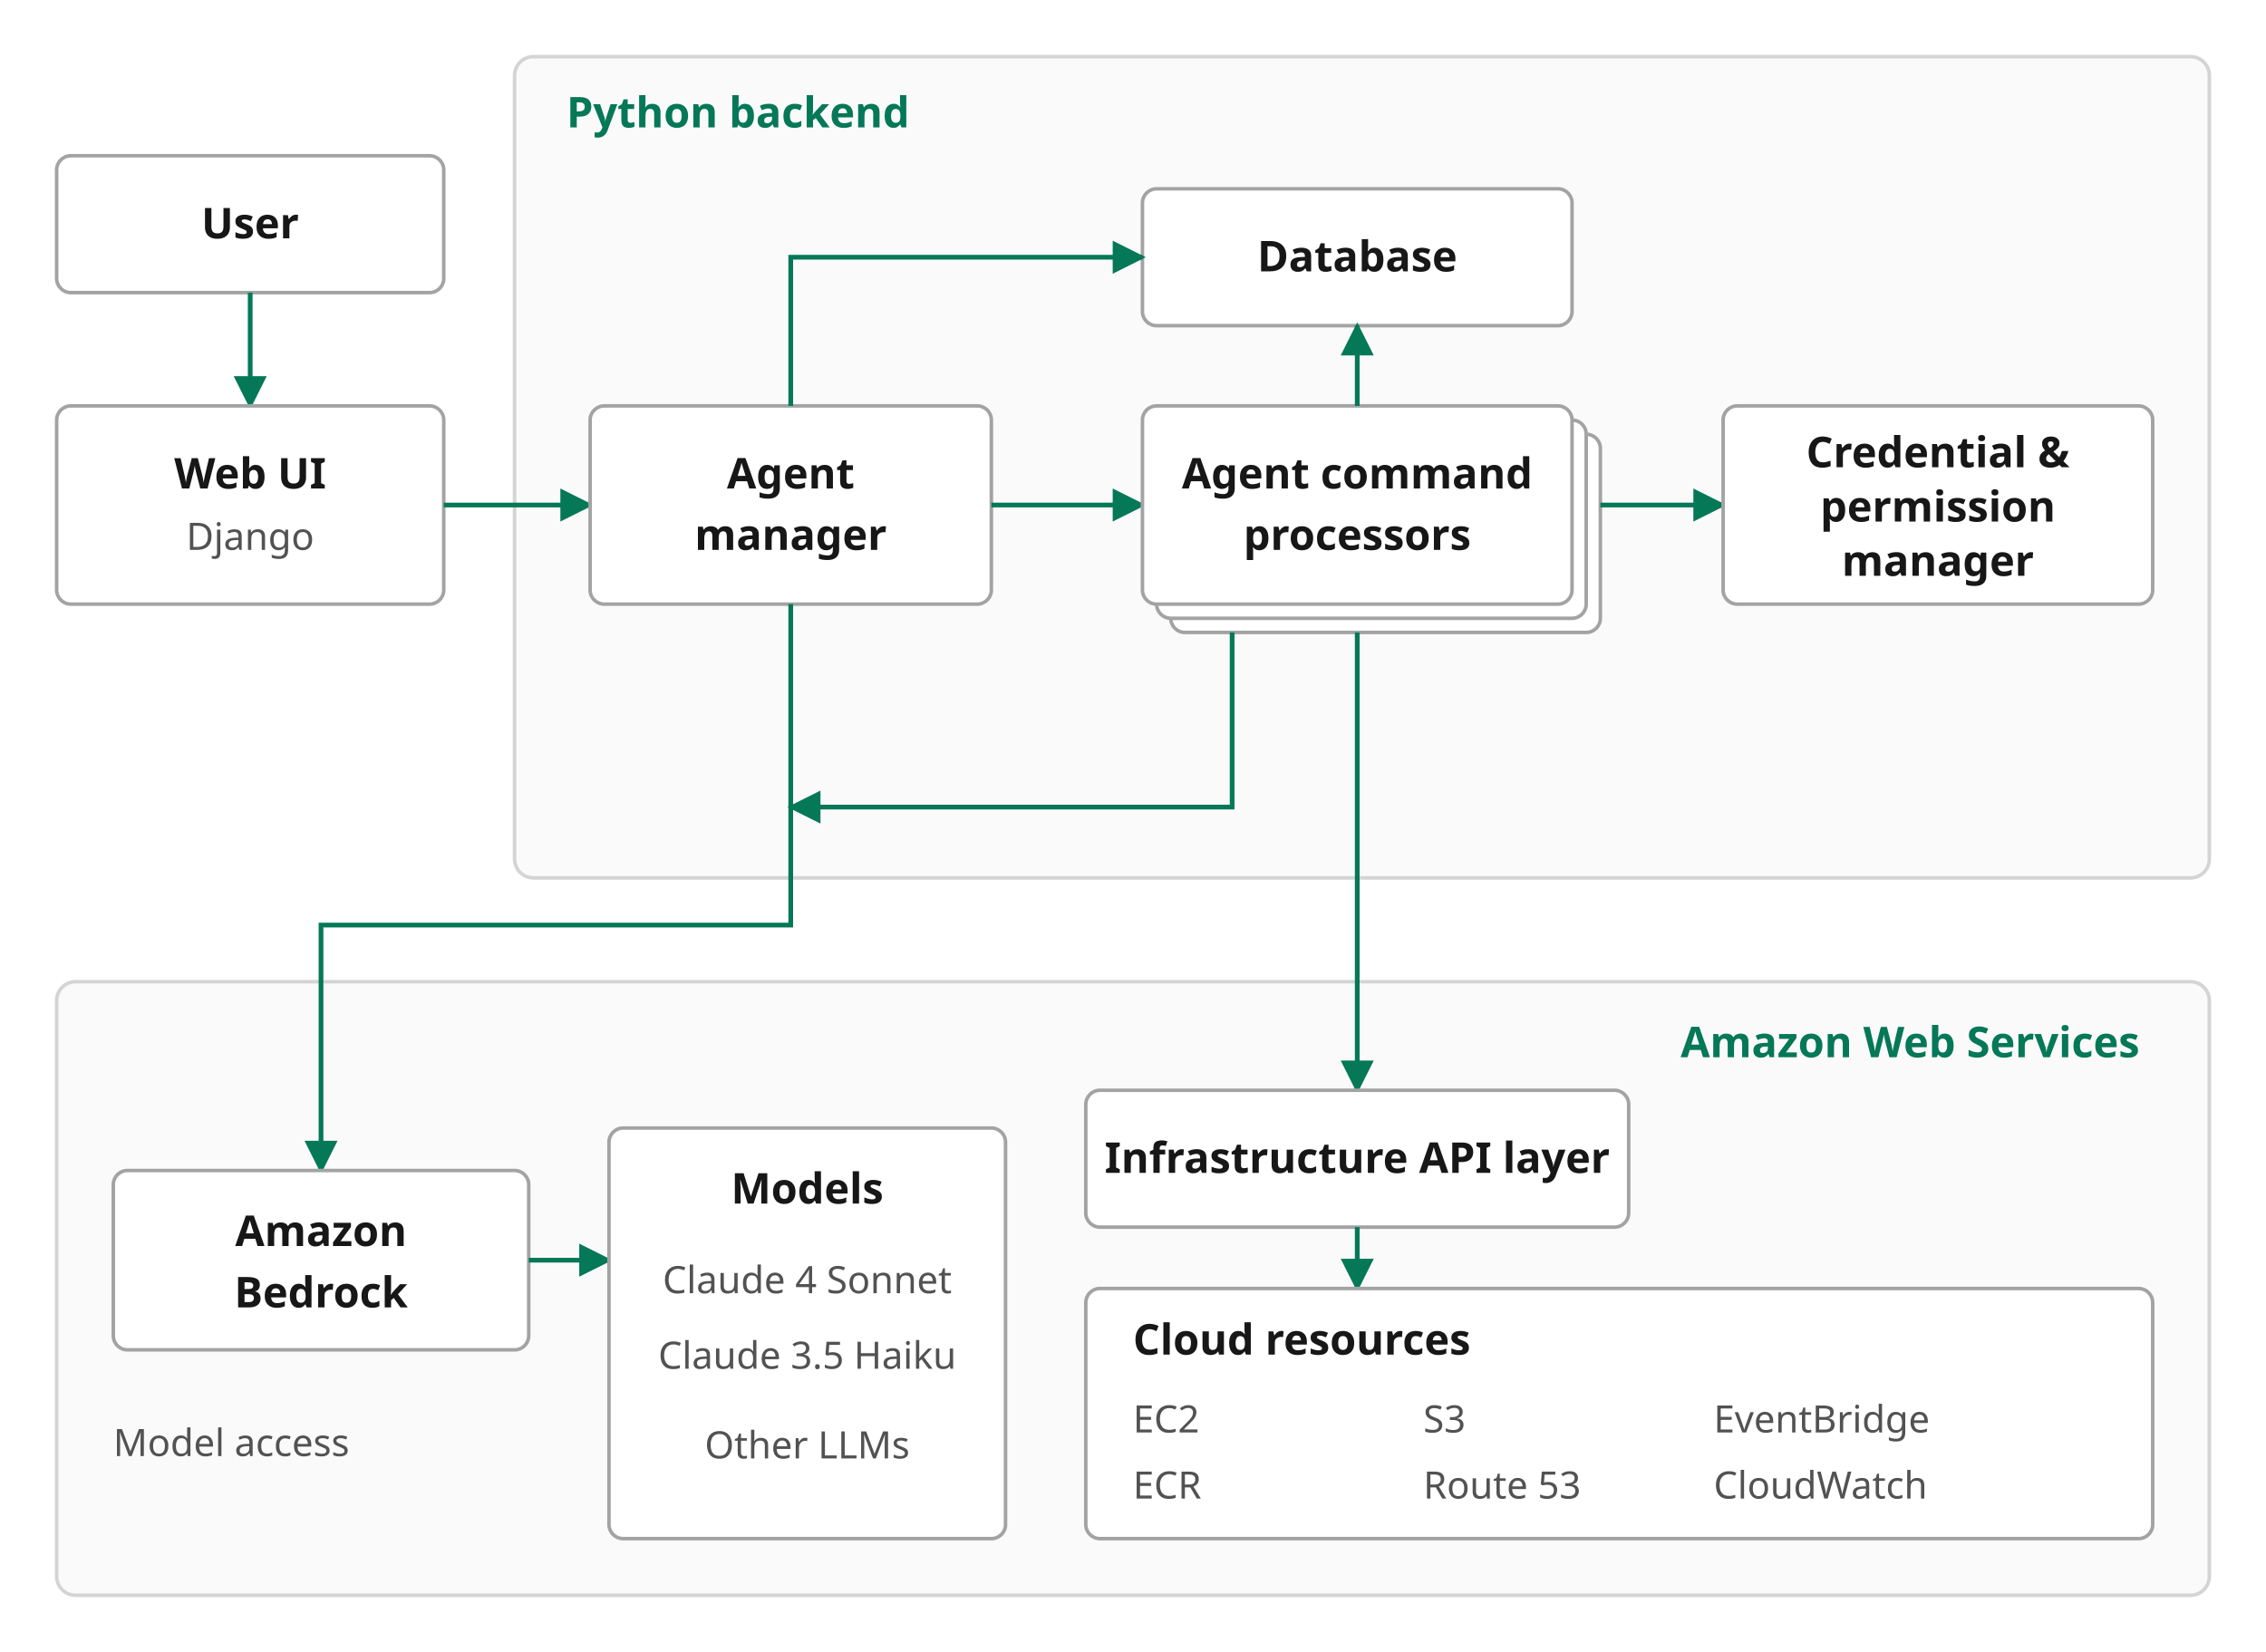
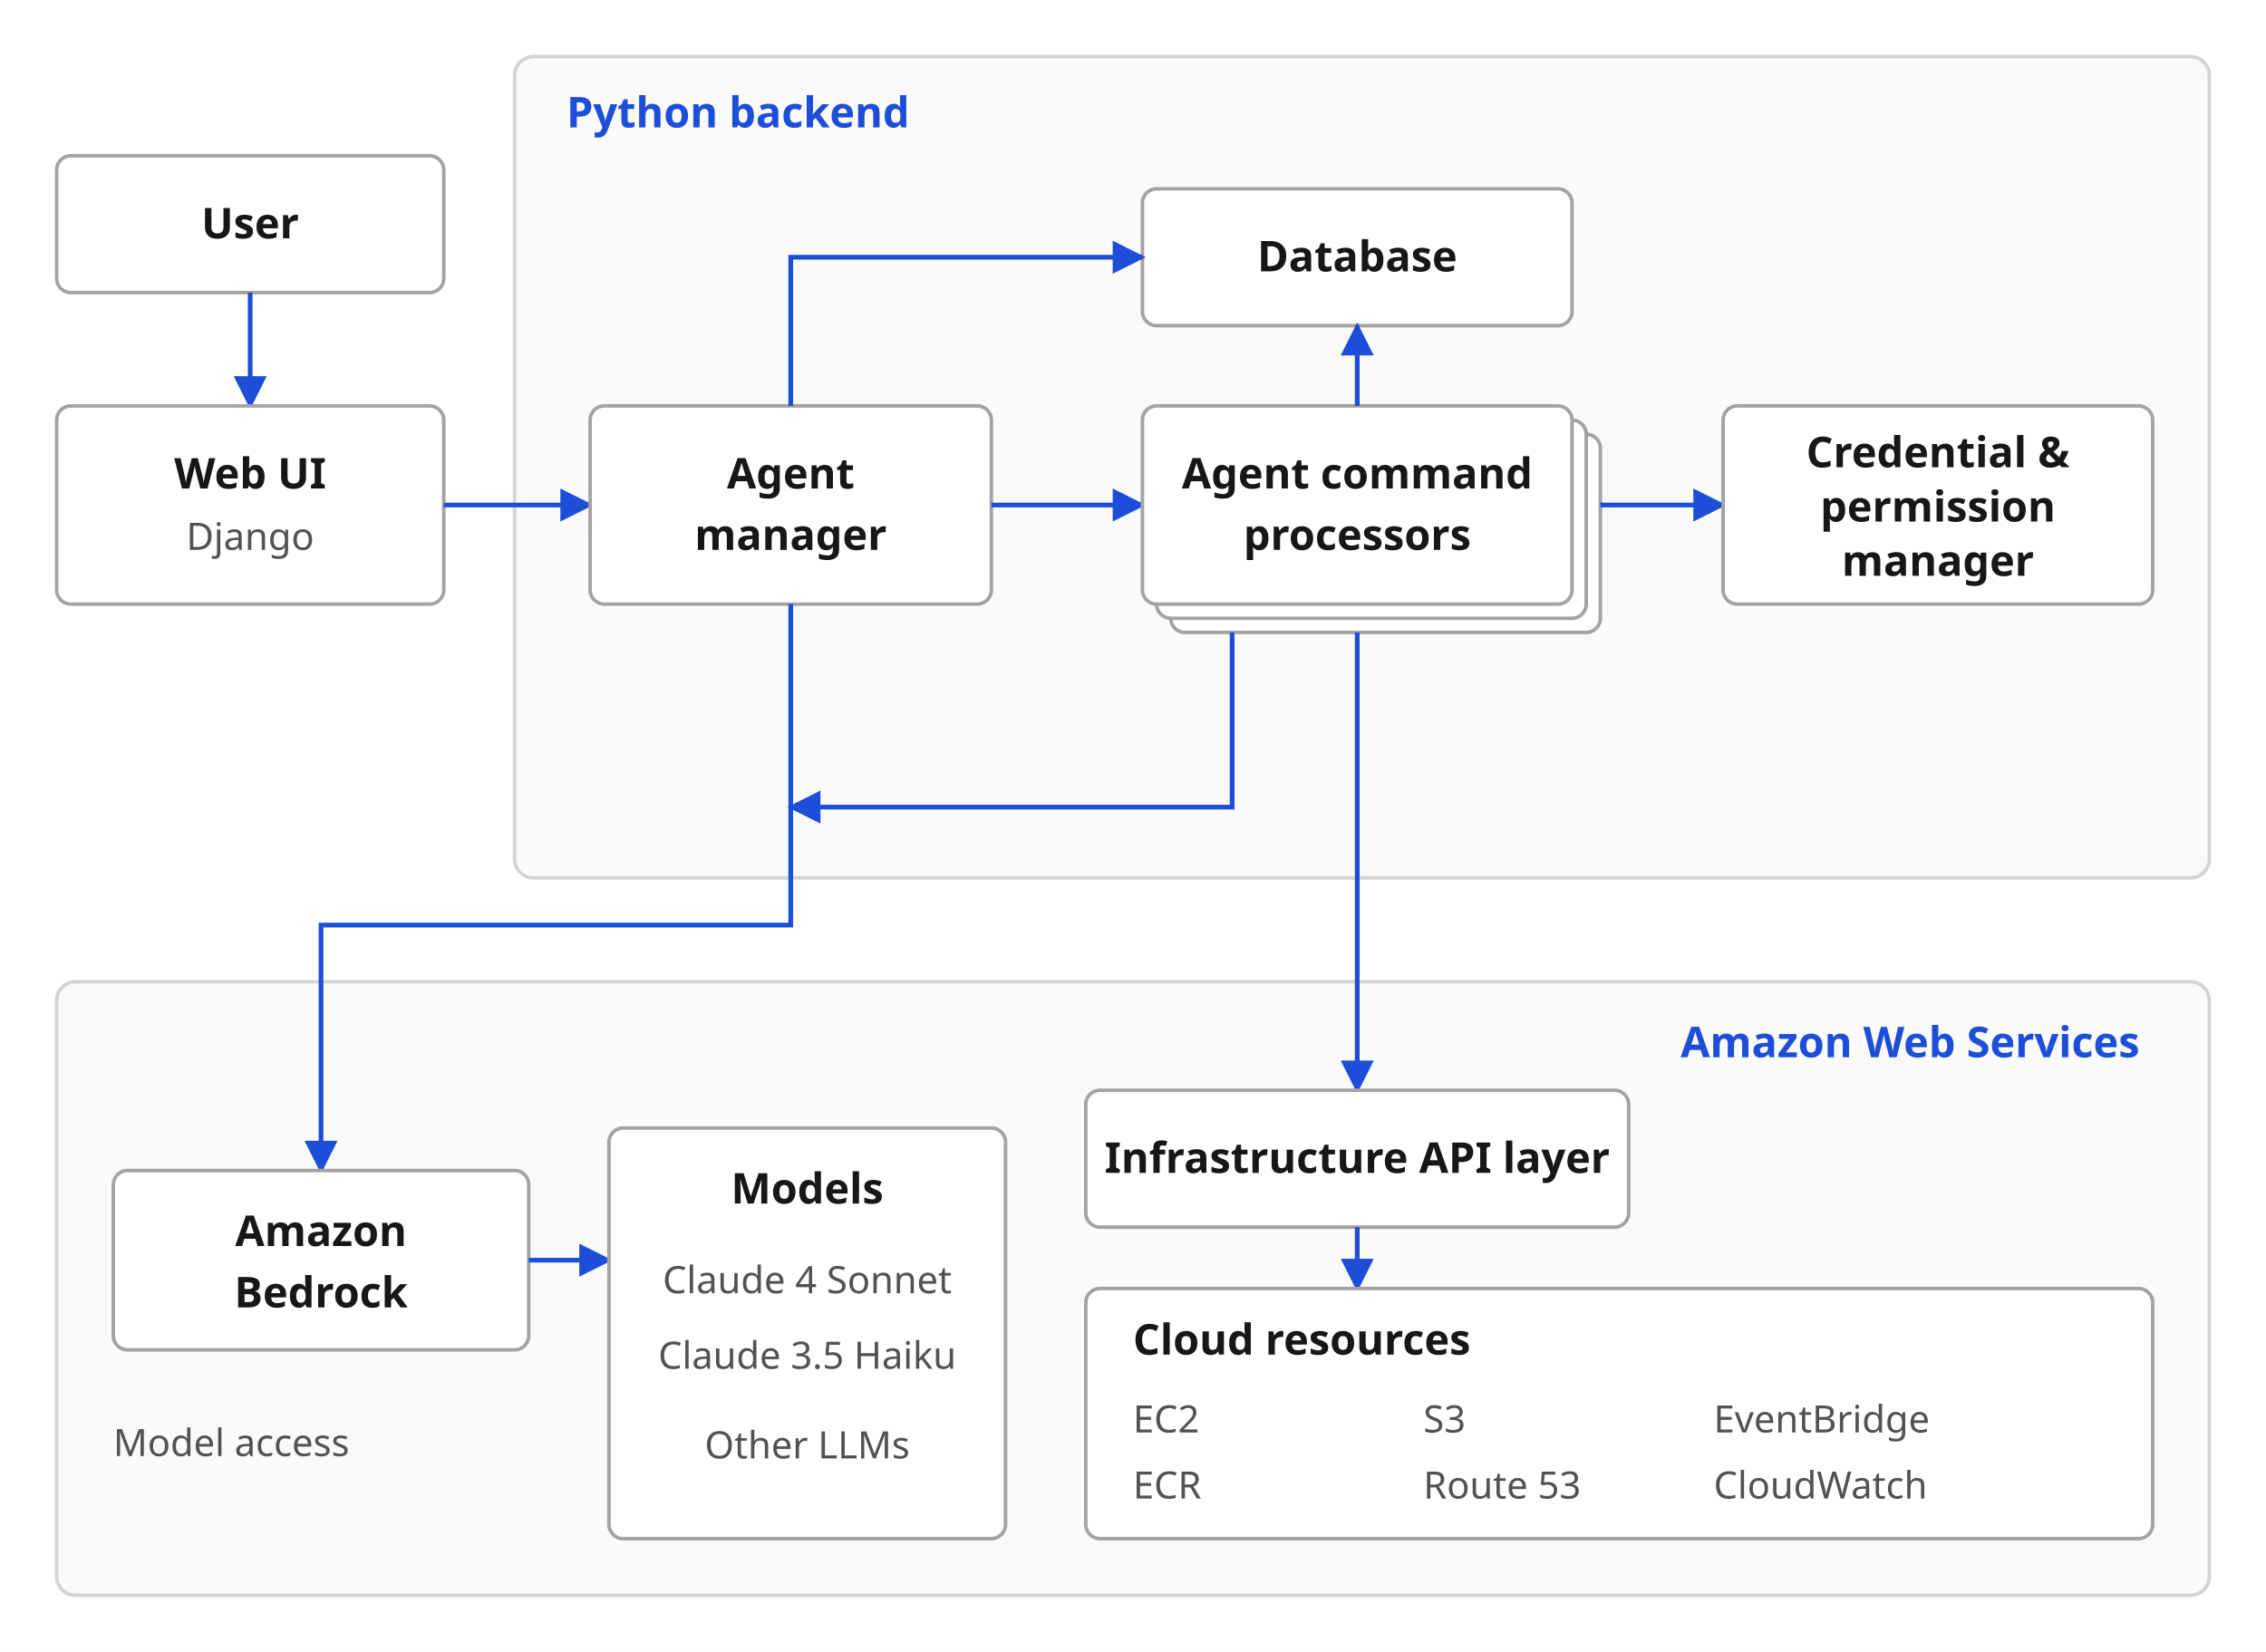
<svg xmlns="http://www.w3.org/2000/svg" viewBox="0 0 960 700" role="img" aria-labelledby="title desc">
  <defs>
    <marker id="arrow" viewBox="0 0 10 10" refX="9" refY="5" markerWidth="7" markerHeight="7" orient="auto-start-reverse">
-       <path d="M0 0 10 5 0 10Z" fill="#047857" />
+       <path d="M0 0 10 5 0 10Z" fill="#1d4ed8" />
    </marker>
  </defs>
-   <style>text{font-family:Geist,"Segoe UI",system-ui,sans-serif;fill:#171717;font-size:18px} .group{fill:#fafafa;stroke:#d4d4d4;stroke-width:1.5} .node{fill:white;stroke:#a3a3a3;stroke-width:1.5} .label{font-weight:600} .small{font-size:16px;fill:#525252} .flow{fill:none;stroke:#047857;stroke-width:2;marker-end:url(#arrow)} .heading{font-size:18px;font-weight:600;fill:#047857}</style>
+   <style>text{font-family:Geist,"Segoe UI",system-ui,sans-serif;fill:#171717;font-size:18px} .group{fill:#fafafa;stroke:#d4d4d4;stroke-width:1.5} .node{fill:white;stroke:#a3a3a3;stroke-width:1.5} .label{font-weight:600} .small{font-size:16px;fill:#525252} .flow{fill:none;stroke:#1d4ed8;stroke-width:2;marker-end:url(#arrow)} .heading{font-size:18px;font-weight:600;fill:#1d4ed8}</style>
  <rect width="960" height="700" fill="white" />
  <rect class="group" x="218" y="24" width="718" height="348" rx="8" />
  <text class="heading" x="240" y="54">Python backend</text>
  <rect class="node" x="24" y="66" width="164" height="58" rx="6" />
  <text class="label" x="106" y="101" text-anchor="middle">User</text>
  <path class="flow" d="M106 124V172" />
  <rect class="node" x="24" y="172" width="164" height="84" rx="6" />
  <text class="label" x="106" y="207" text-anchor="middle">Web UI</text>
  <text class="small" x="106" y="233" text-anchor="middle">Django</text>
  <path class="flow" d="M188 214H250" />
  <rect class="node" x="250" y="172" width="170" height="84" rx="6" />
  <text class="label" x="335" y="207" text-anchor="middle">Agent</text>
  <text class="label" x="335" y="233" text-anchor="middle">manager</text>
  <path class="flow" d="M420 214H484" />
  <rect class="node" x="496" y="184" width="182" height="84" rx="6" />
  <rect class="node" x="490" y="178" width="182" height="84" rx="6" />
  <rect class="node" x="484" y="172" width="182" height="84" rx="6" />
  <text class="label" x="575" y="207" text-anchor="middle">Agent command</text>
  <text class="label" x="575" y="233" text-anchor="middle">processors</text>
  <path class="flow" d="M678 214H730" />
  <rect class="node" x="730" y="172" width="182" height="84" rx="6" />
  <text class="label" x="821" y="198" text-anchor="middle">Credential &amp;</text>
  <text class="label" x="821" y="221" text-anchor="middle">permission</text>
  <text class="label" x="821" y="244" text-anchor="middle">manager</text>
  <rect class="node" x="484" y="80" width="182" height="58" rx="6" />
  <text class="label" x="575" y="115" text-anchor="middle">Database</text>
  <path class="flow" d="M335 172V109H484" />
  <path class="flow" d="M575 172V138" />
  <rect class="group" x="24" y="416" width="912" height="260" rx="8" />
  <text class="heading" x="712" y="448">Amazon Web Services</text>
  <path class="flow" d="M335 256V392H136V496" />
  <path class="flow" d="M522 268V342H335" />
  <path class="flow" d="M575 268V462" />
  <rect class="node" x="460" y="462" width="230" height="58" rx="6" />
  <text class="label" x="575" y="497" text-anchor="middle">Infrastructure API layer</text>
  <rect class="node" x="48" y="496" width="176" height="76" rx="6" />
  <text class="label" x="136" y="528" text-anchor="middle">Amazon</text>
  <text class="label" x="136" y="554" text-anchor="middle">Bedrock</text>
  <path class="flow" d="M224 534H258" />
  <rect class="node" x="258" y="478" width="168" height="174" rx="6" />
  <text class="label" x="342" y="510" text-anchor="middle">Models</text>
  <text class="small" x="342" y="548" text-anchor="middle">Claude 4 Sonnet</text>
  <text class="small" x="342" y="580" text-anchor="middle">Claude 3.5 Haiku</text>
  <text class="small" x="342" y="618" text-anchor="middle">Other LLMs</text>
  <text class="small" x="48" y="617">Model access</text>
  <path class="flow" d="M575 520V546" />
  <rect class="node" x="460" y="546" width="452" height="106" rx="6" />
  <text class="label" x="480" y="574">Cloud resources</text>
  <text class="small" x="480" y="607">EC2</text>
  <text class="small" x="603" y="607">S3</text>
  <text class="small" x="726" y="607">EventBridge</text>
  <text class="small" x="480" y="635">ECR</text>
  <text class="small" x="603" y="635">Route 53</text>
  <text class="small" x="726" y="635">CloudWatch</text>
</svg>
